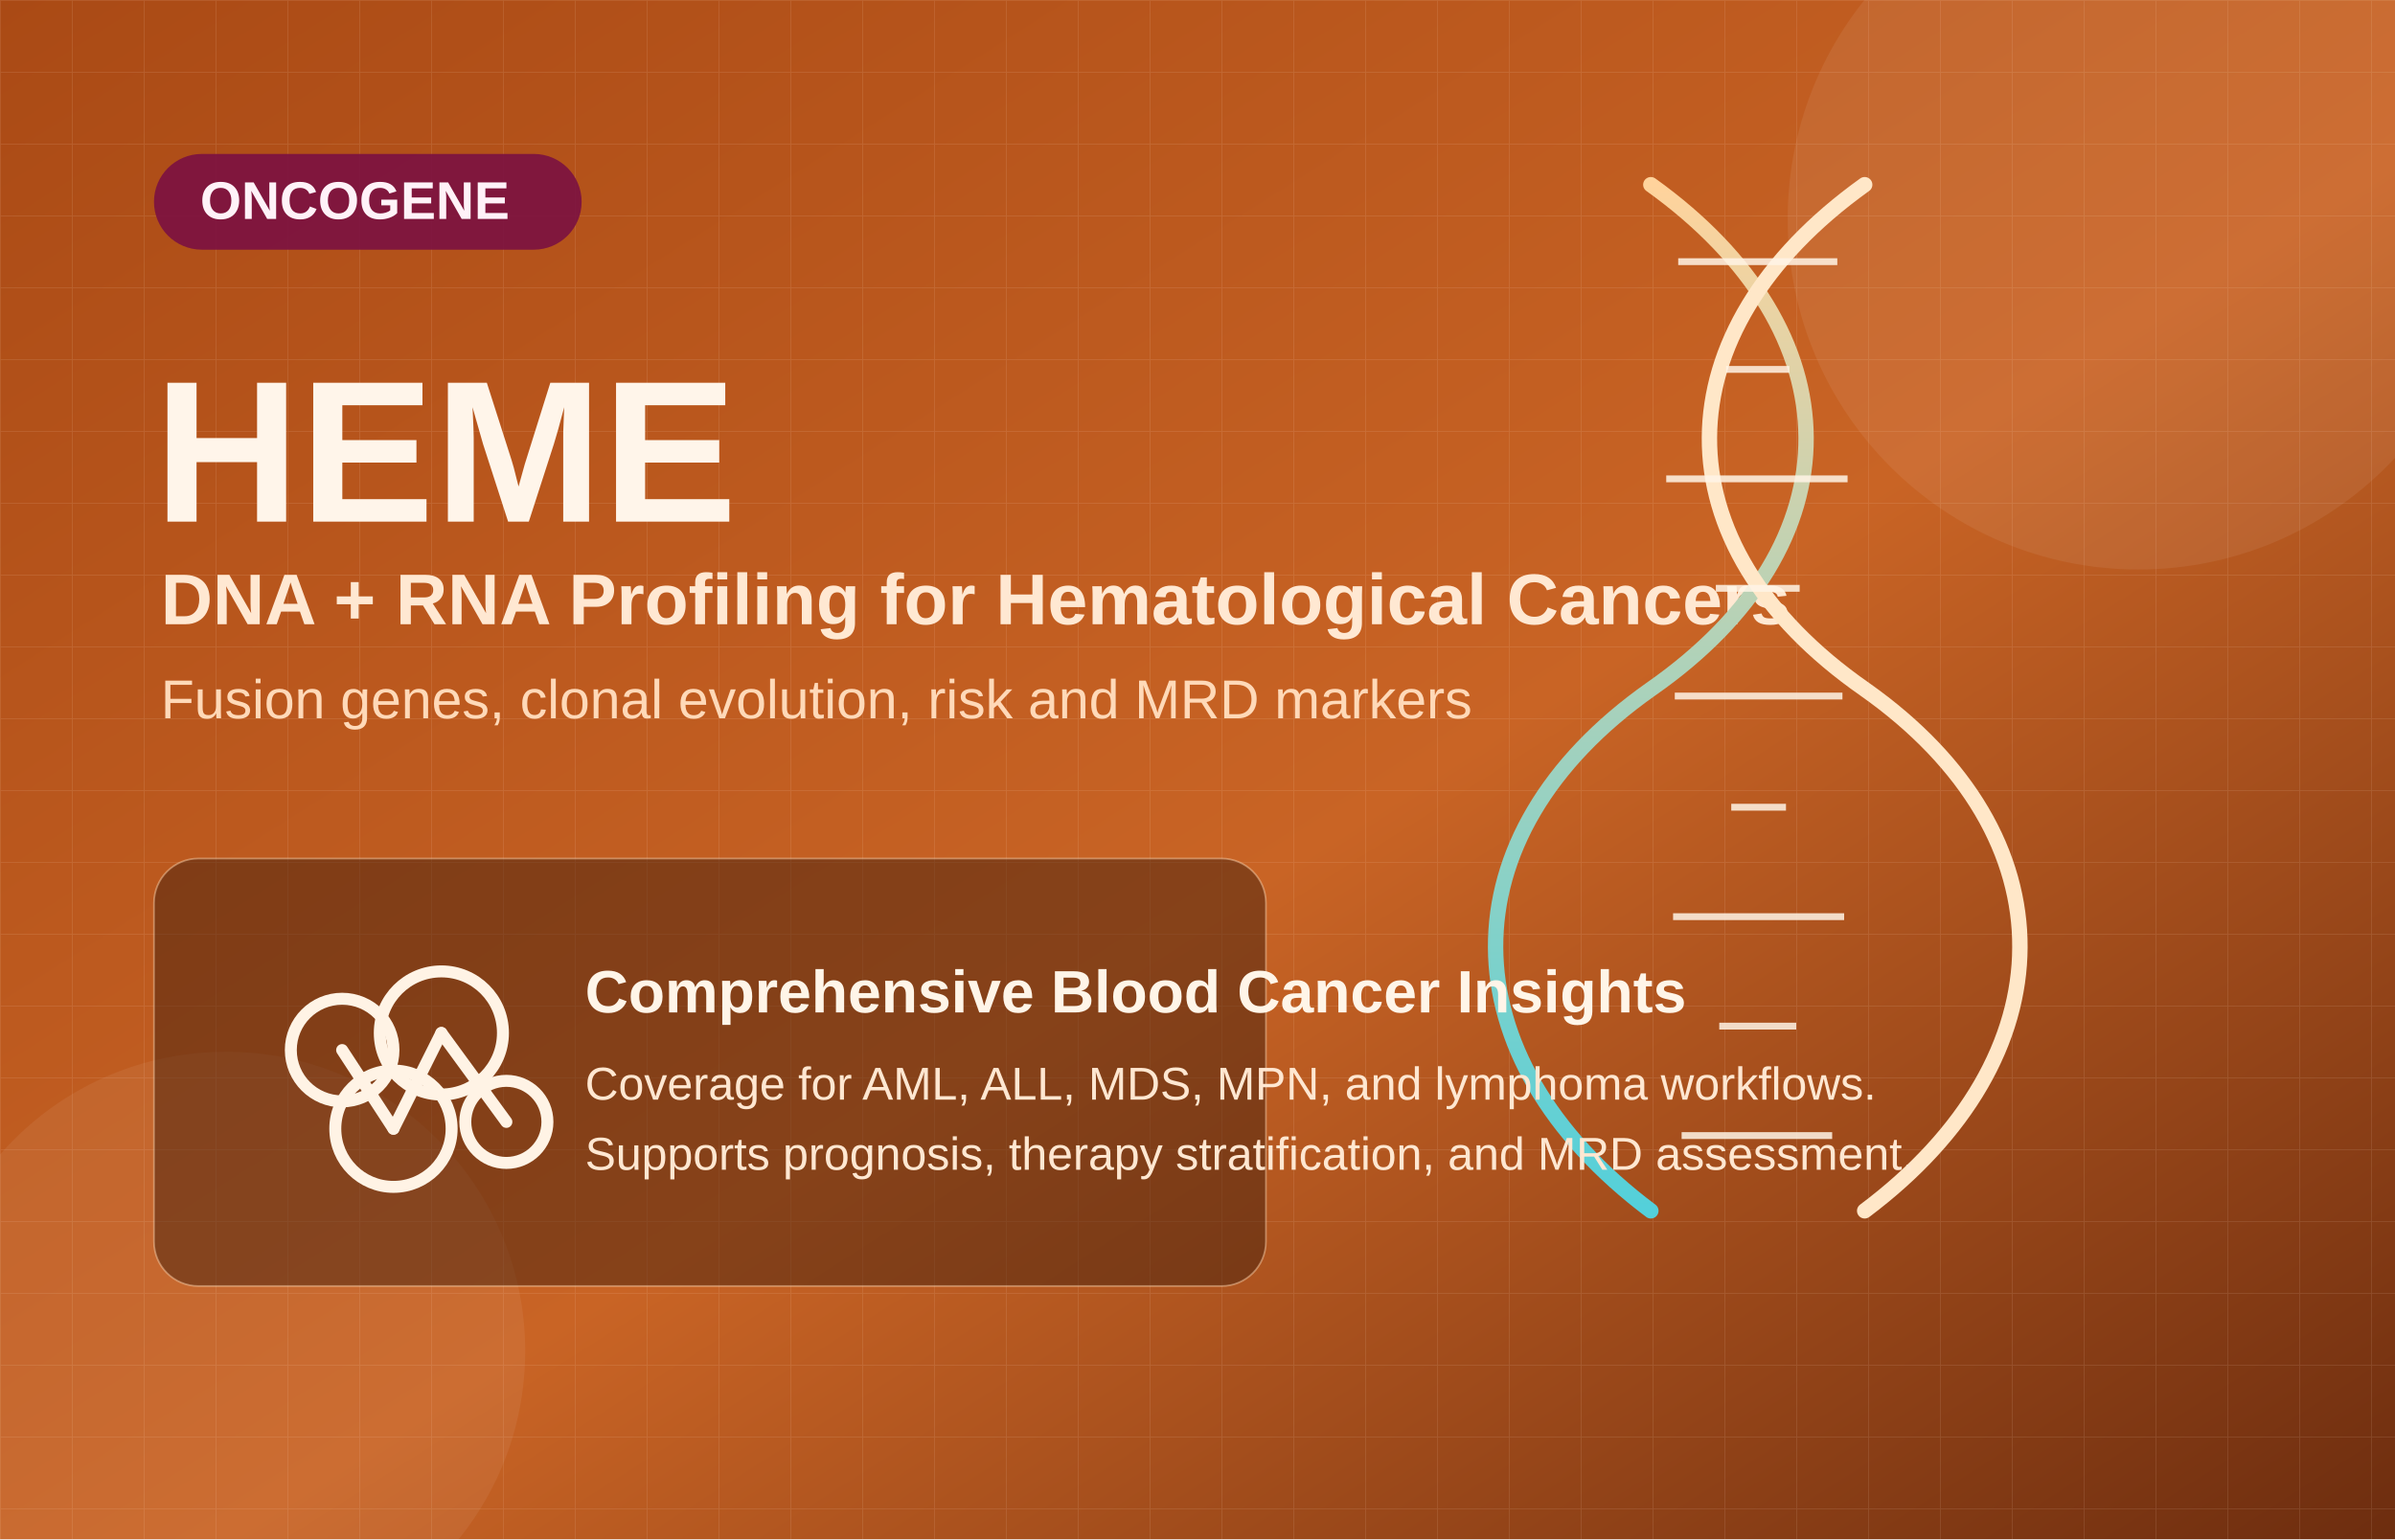
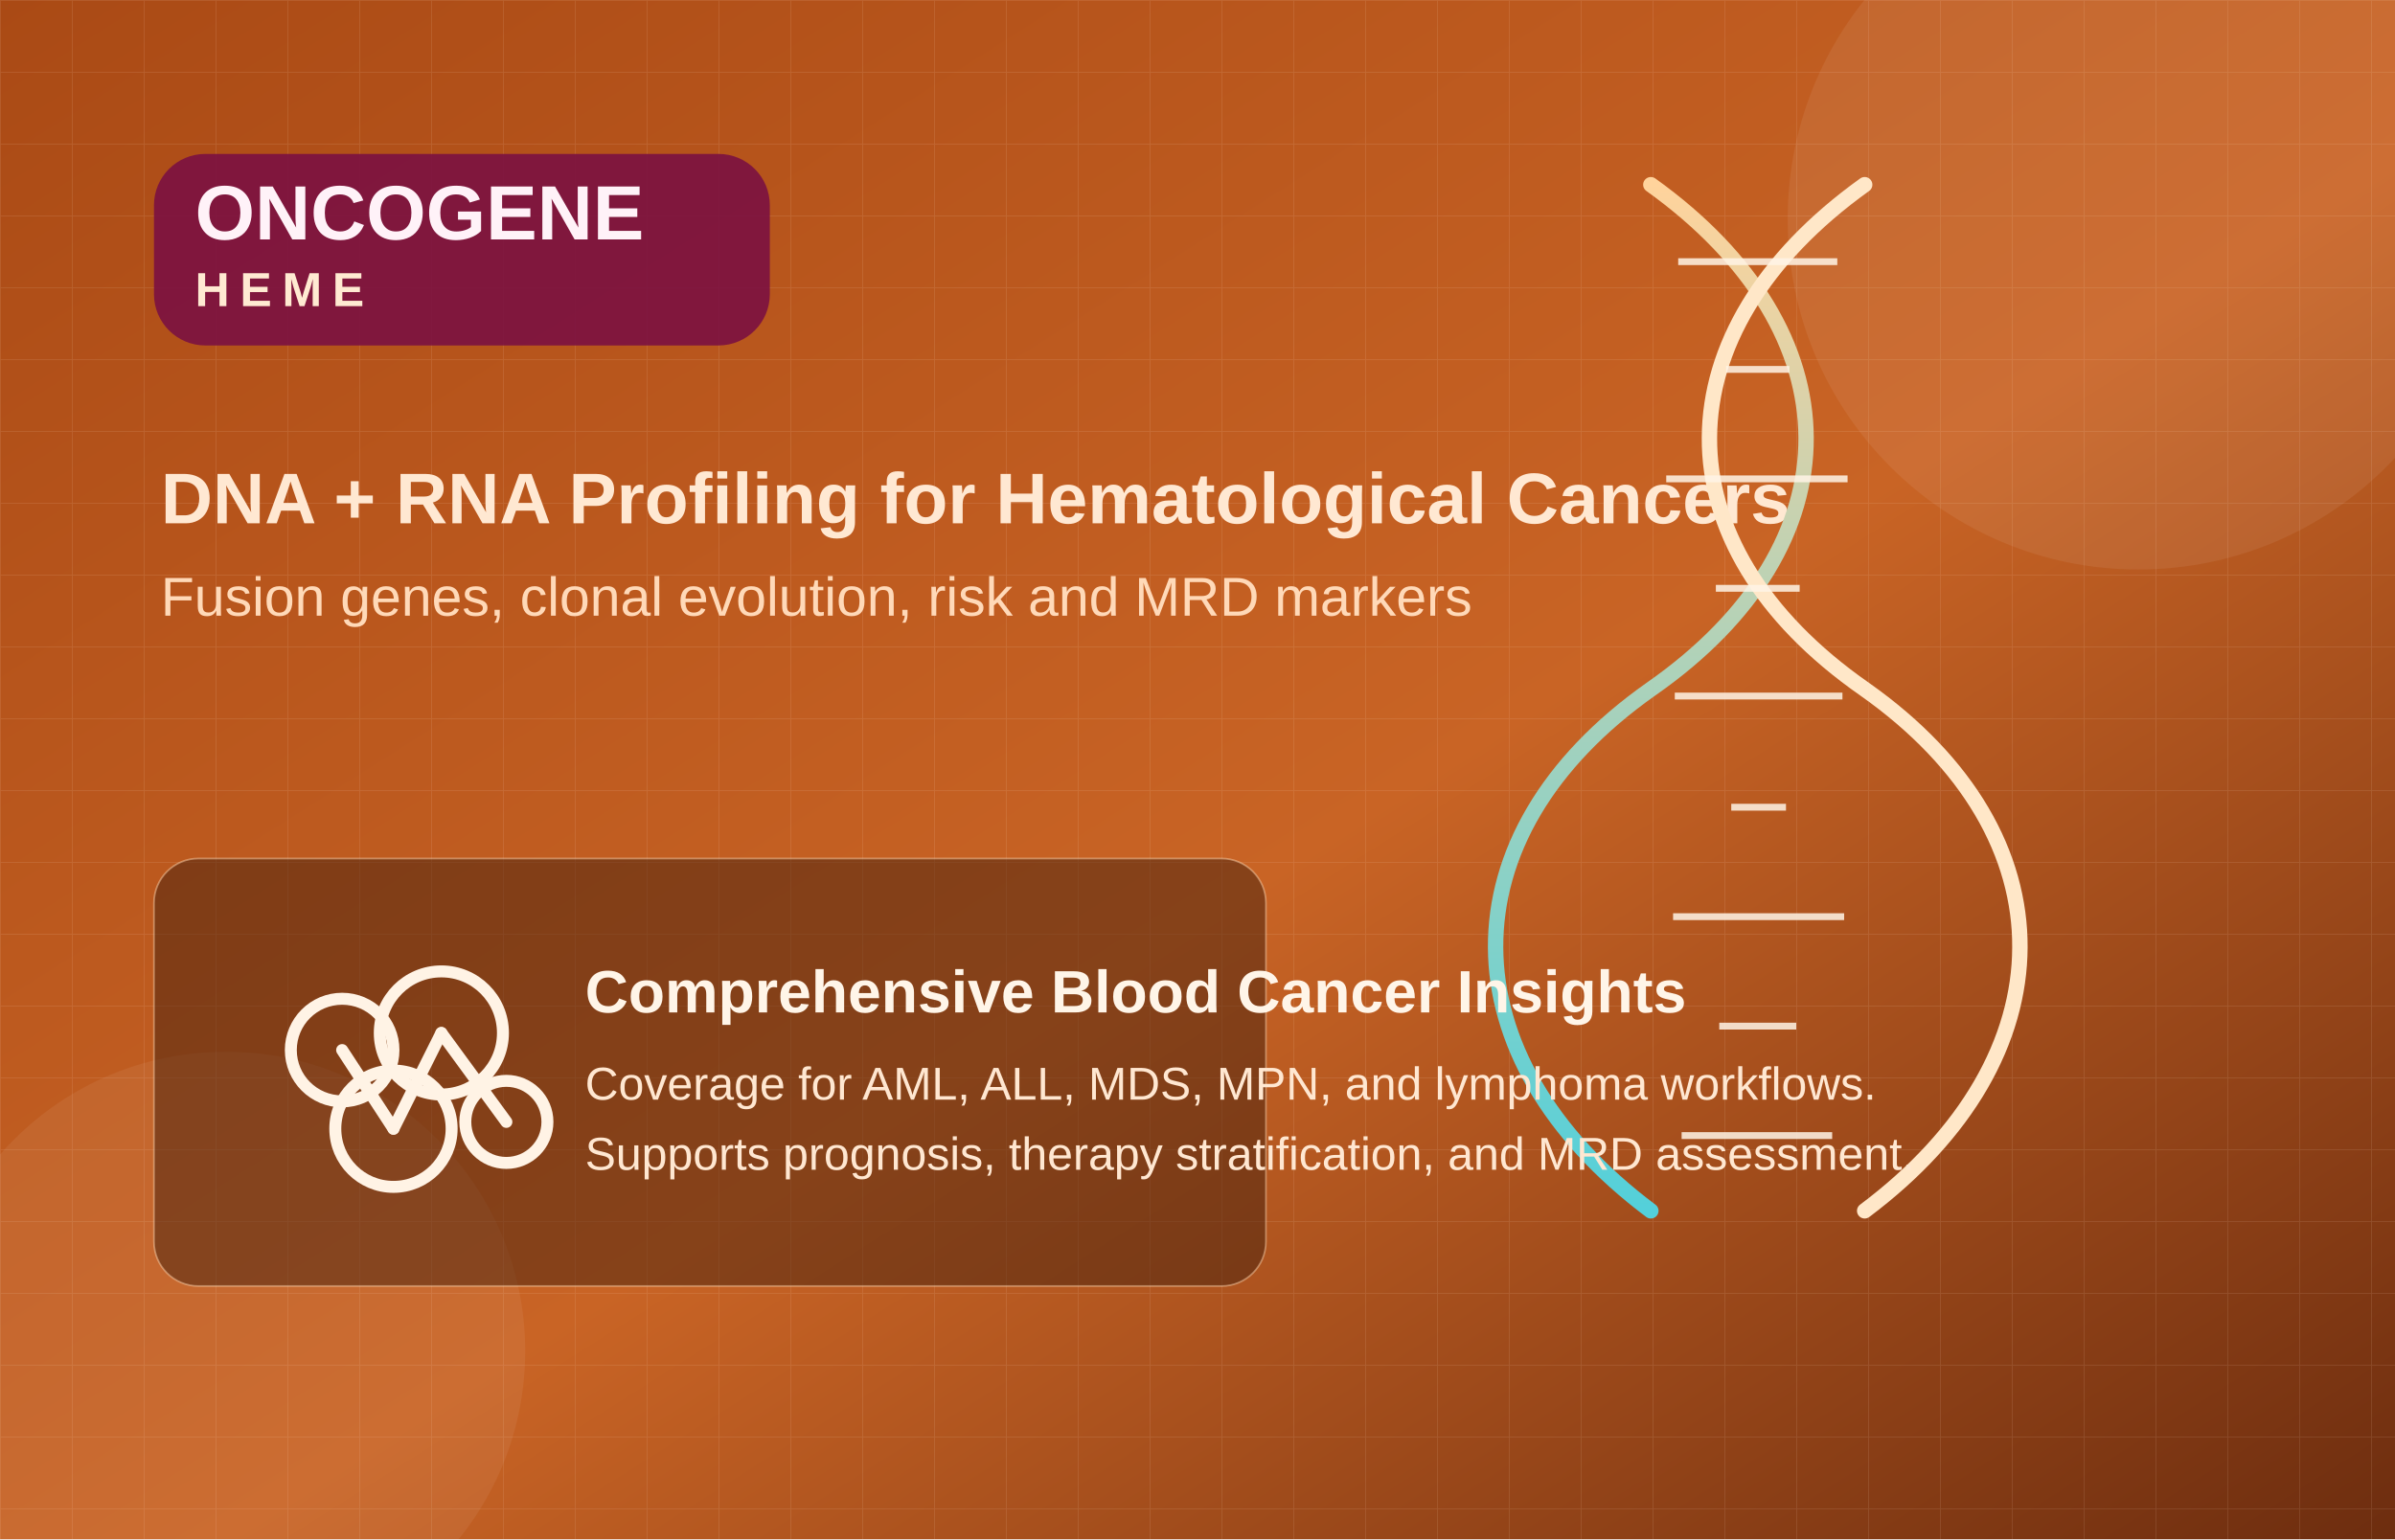
<svg xmlns="http://www.w3.org/2000/svg" viewBox="0 0 1400 900" role="img" aria-labelledby="title desc">
  <defs>
    <linearGradient id="bg" x1="0%" y1="0%" x2="100%" y2="100%">
      <stop offset="0%" stop-color="#aa4a15" />
      <stop offset="55%" stop-color="#c96425" />
      <stop offset="100%" stop-color="#6d2d0f" />
    </linearGradient>
    <pattern id="grid" width="42" height="42" patternUnits="userSpaceOnUse">
      <path d="M 42 0 L 0 0 0 42" fill="none" stroke="#ffe3cd" stroke-opacity="0.12" stroke-width="1" />
    </pattern>
    <linearGradient id="dnaA" x1="0%" y1="0%" x2="0%" y2="100%">
      <stop offset="0%" stop-color="#ffd39c" />
      <stop offset="100%" stop-color="#53d0da" />
    </linearGradient>
  </defs>
  <rect width="1400" height="900" fill="url(#bg)" />
  <rect width="1400" height="900" fill="url(#grid)" />
  <circle cx="132" cy="790" r="175" fill="#ffffff" fill-opacity="0.06" />
  <circle cx="1250" cy="128" r="205" fill="#ffffff" fill-opacity="0.07" />
  <g transform="translate(90 90)">
-     <rect x="0" y="0" width="250" height="56" rx="28" fill="#7a0f42" fill-opacity="0.88" />
-     <text x="27" y="38" fill="#fff2f8" font-size="31" font-family="'Space Grotesk', Arial, sans-serif" font-weight="700">ONCOGENE</text>
+     <rect x="0" y="0" width="360" height="112" rx="30" fill="#7a0f42" fill-opacity="0.88" />
+     <text x="24" y="50" fill="#fff2f8" font-size="45" font-family="'Space Grotesk', Arial, sans-serif" font-weight="700">ONCOGENE</text>
+     <text x="24" y="89" fill="#ffead2" font-size="28" letter-spacing="6" font-family="'IBM Plex Sans', Arial, sans-serif" font-weight="700">HEME</text>
  </g>
-   <text x="90" y="305" fill="#fff5ea" font-size="118" font-family="'Space Grotesk', Arial, sans-serif" font-weight="700">HEME</text>
-   <text x="94" y="365" fill="#ffe8d2" font-size="42" font-family="'IBM Plex Sans', Arial, sans-serif" font-weight="600">DNA + RNA Profiling for Hematological Cancers</text>
-   <text x="94" y="420" fill="#ffd9b8" font-size="32" font-family="'IBM Plex Sans', Arial, sans-serif">Fusion genes, clonal evolution, risk and MRD markers</text>
+   <text x="94" y="306" fill="#ffe8d2" font-size="42" font-family="'IBM Plex Sans', Arial, sans-serif" font-weight="600">DNA + RNA Profiling for Hematological Cancers</text>
+   <text x="94" y="360" fill="#ffd9b8" font-size="32" font-family="'IBM Plex Sans', Arial, sans-serif">Fusion genes, clonal evolution, risk and MRD markers</text>
  <g transform="translate(805 98)">
    <path d="M160 10 C280 96 282 220 160 305 C38 391 40 520 160 610" fill="none" stroke="url(#dnaA)" stroke-width="9" stroke-linecap="round" />
    <path d="M285 10 C165 96 163 220 285 305 C407 391 405 520 285 610" fill="none" stroke="#ffe7c8" stroke-width="9" stroke-linecap="round" />
    <g stroke="#fff4e6" stroke-opacity="0.85" stroke-width="4">
      <line x1="176" y1="55" x2="269" y2="55" />
      <line x1="204" y1="118" x2="241" y2="118" />
      <line x1="169" y1="182" x2="275" y2="182" />
      <line x1="198" y1="246" x2="247" y2="246" />
      <line x1="174" y1="309" x2="272" y2="309" />
      <line x1="207" y1="374" x2="239" y2="374" />
      <line x1="173" y1="438" x2="273" y2="438" />
      <line x1="200" y1="502" x2="245" y2="502" />
      <line x1="178" y1="566" x2="266" y2="566" />
    </g>
  </g>
  <g transform="translate(90 502)">
    <rect x="0" y="0" width="650" height="250" rx="26" fill="#44210e" fill-opacity="0.5" stroke="#ffd8b2" stroke-opacity="0.46" />
    <g transform="translate(44 36)" fill="none" stroke="#fff3e5" stroke-width="7" stroke-linecap="round" stroke-linejoin="round">
      <circle cx="66" cy="76" r="30" />
      <circle cx="124" cy="66" r="36" />
      <circle cx="96" cy="122" r="34" />
      <circle cx="162" cy="118" r="24" />
      <line x1="66" y1="76" x2="96" y2="122" />
      <line x1="124" y1="66" x2="96" y2="122" />
      <line x1="124" y1="66" x2="162" y2="118" />
    </g>
    <text x="252" y="90" fill="#fff5e8" font-size="35" font-family="'Space Grotesk', Arial, sans-serif" font-weight="700">Comprehensive Blood Cancer Insights</text>
    <text x="252" y="141" fill="#ffe7d1" font-size="27" font-family="'IBM Plex Sans', Arial, sans-serif">Coverage for AML, ALL, MDS, MPN, and lymphoma workflows.</text>
    <text x="252" y="182" fill="#ffe7d1" font-size="27" font-family="'IBM Plex Sans', Arial, sans-serif">Supports prognosis, therapy stratification, and MRD assessment.</text>
  </g>
</svg>
